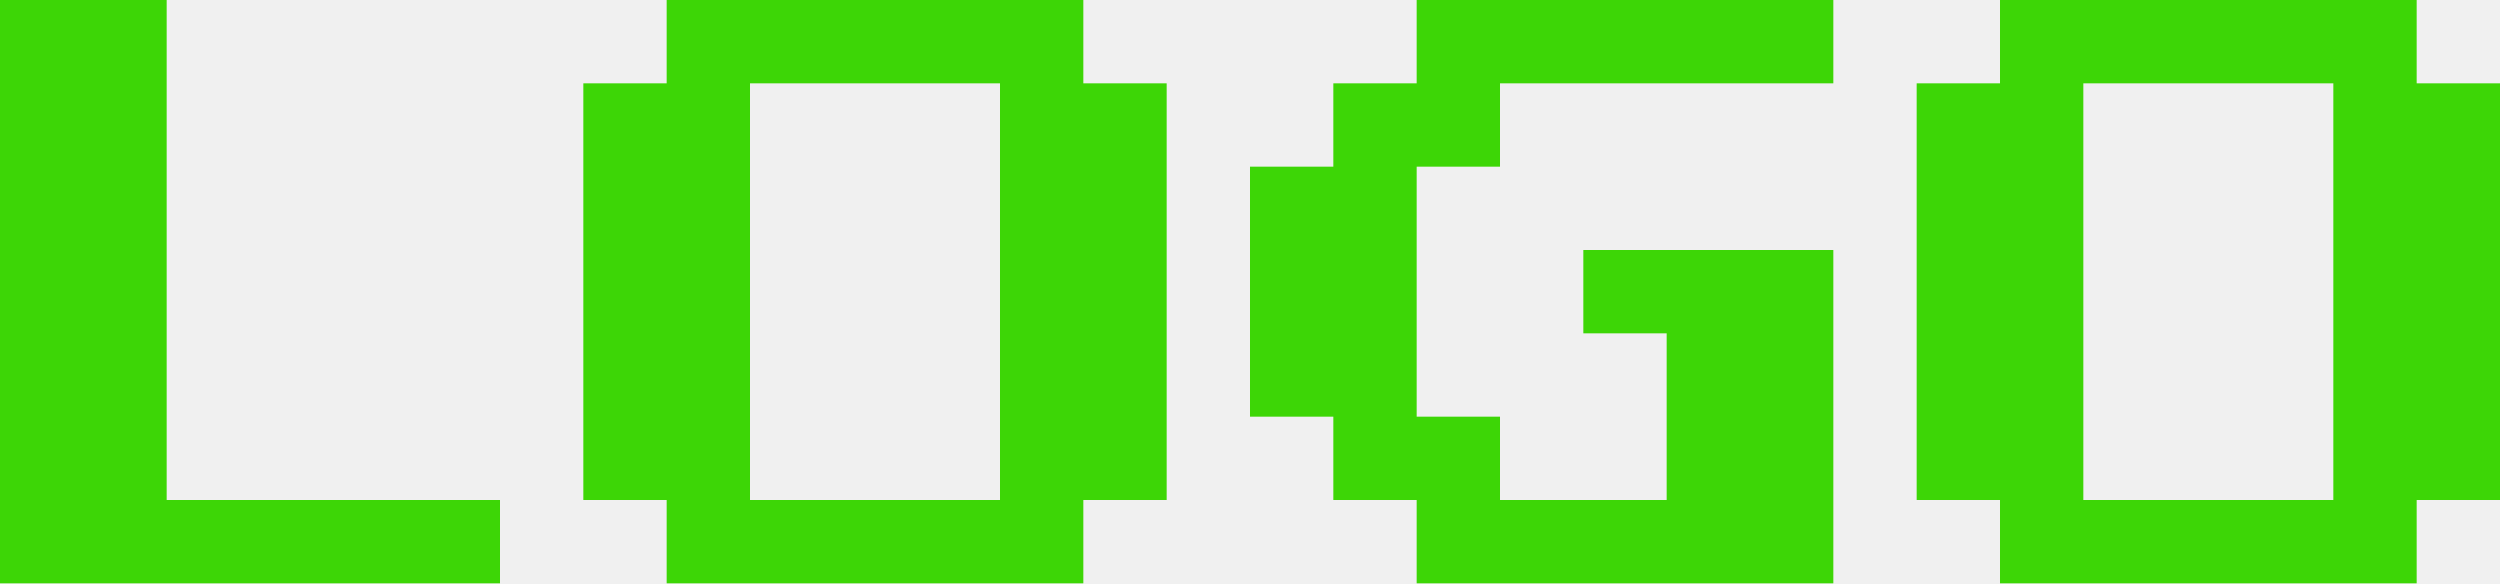
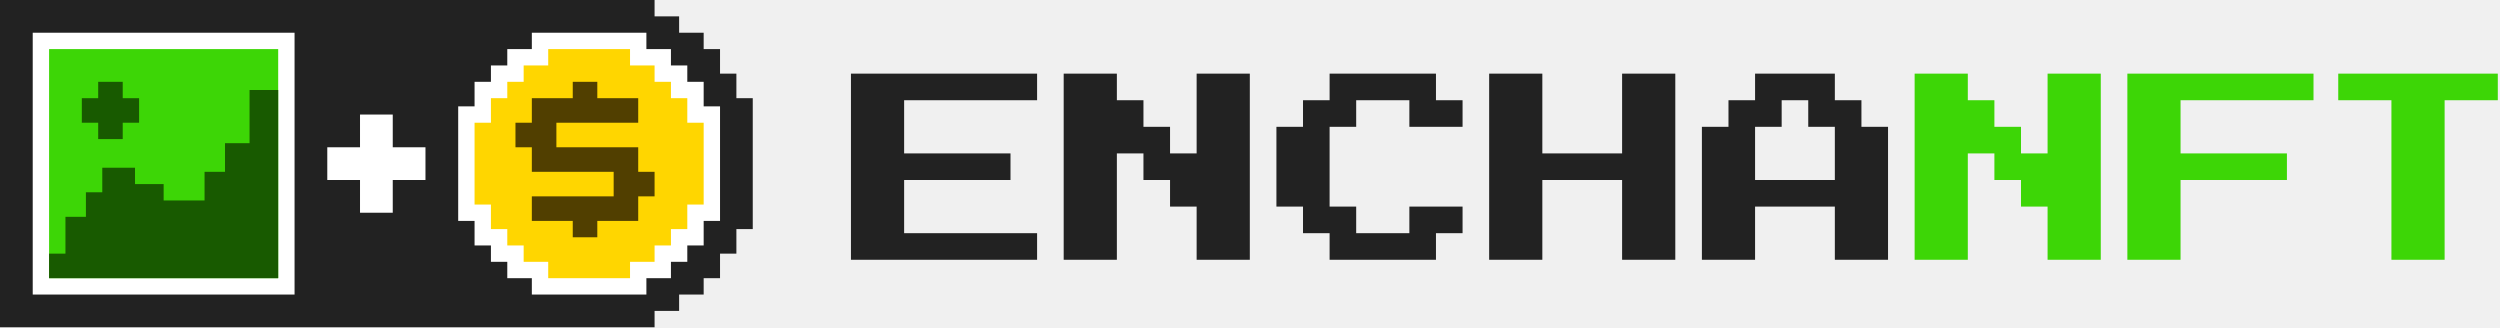
- <svg xmlns="http://www.w3.org/2000/svg" width="120" height="28" viewBox="0 0 120 28" fill="none">
-   <path d="M0 28V0H8V24H24V28H0ZM32 28V24H28V4H32V0H52V4H56V24H52V28H32ZM36 24H48V4H36V24ZM68 28V24H64V20H60V8H64V4H68V0H88V4H72V8H68V20H72V24H80V16H76V12H88V28H68ZM96 28V24H92V4H96V0H116V4H120V24H116V28H96ZM100 24H112V4H100V24Z" fill="#3DD606" />
+ <svg xmlns="http://www.w3.org/2000/svg" width="275" height="36" viewBox="0 0 275 36" fill="none">
+   <path fill-rule="evenodd" clip-rule="evenodd" d="M0 0V36H72.003V34.2H74.703V32.4H77.403V30.6H79.203V27.9H81.003V25.2H82.803V10.8H81.003V8.1H79.203V5.4H77.403V3.6H74.703V1.8H72.003V0H0Z" fill="#222222" />
+   <path fill-rule="evenodd" clip-rule="evenodd" d="M43.202 16.2V12.6H39.602V16.2H36.002V19.8H39.602V23.4H43.202V19.8H46.802V16.2H43.202Z" fill="white" />
+   <path fill-rule="evenodd" clip-rule="evenodd" d="M79.203 24.3V11.7H77.403V9H75.603V7.2H73.803V5.4H71.103V3.6H58.502V5.4H55.802V7.2H54.002V9H52.202V11.7H50.402V24.3H52.202V27H54.002V28.8H55.802V30.6H58.502V32.4H71.103V30.6H73.803V28.8H75.603V27H77.403V24.3H79.203Z" fill="white" />
+   <path d="M69.303 5.4H60.303V7.2H57.602V9H55.802V10.8H54.002V13.5H52.202V22.5H54.002V25.2H55.802V27H57.602V28.8H60.303V30.6H69.303V28.8H72.003V27H73.803V25.2H75.603V22.5H77.403V13.5H75.603V10.8H73.803V9H72.003V7.2H69.303V5.4Z" fill="#FFD600" />
+   <path d="M63.003 24.3V26.1H65.703V24.3H70.203V21.6H72.003V18.9H70.203V16.2H61.203V13.5H70.203V10.8H65.703V9H63.003V10.8H58.502V13.5H56.702V16.2H58.502V18.9H67.503V21.6H58.502V24.3H63.003Z" fill="#513F00" />
+   <path d="M32.401 3.6H3.6V32.4H32.401V3.6Z" fill="white" />
+   <path d="M30.601 5.4H5.4V30.6H30.601V5.4Z" fill="#3DD606" />
+   <path d="M12.6 9H11.7H10.8V9.9V10.8H9.9H9V13.5H9.9H10.8V14.4V15.3H13.5V14.4V13.5H14.4H15.3V10.8H14.4H13.5V9.9V9H12.6Z" fill="#185A00" />
+   <path d="M30.601 30.6V9.9H27.451V15.75H24.751V18.9H22.501V22.05H18.001V20.25H14.851V18.45H11.251V21.15H9.451V23.85H7.2V27.9H5.4V30.6H30.601Z" fill="#185A00" />
+   <path d="M93.604 28.575V8.1H114.08V11.025H99.454V16.875H111.155V19.8H99.454V25.65H114.08V28.575H93.604Z" fill="#222222" />
+   <path d="M117.005 28.575V8.1H122.855V11.025H125.78V13.95H128.705V16.875H131.63V8.1H137.48V28.575H131.63V22.725H128.705V19.8H125.78V16.875H122.855V28.575H117.005Z" fill="#222222" />
+   <path d="M146.256 28.575V25.65H143.331V22.725H140.406V13.95H143.331V11.025H146.256V8.1H157.956V11.025H160.882V13.95H155.031V11.025H149.181V13.95H146.256V22.725H149.181V25.65H155.031V22.725H160.882V25.65H157.956V28.575H146.256Z" fill="#222222" />
+   <path d="M163.807 28.575V8.1H169.657V16.875H178.432V8.1H184.283V28.575H178.432V19.8H169.657V28.575H163.807Z" fill="#222222" />
+   <path d="M187.208 28.575V13.95H190.133V11.025H193.058V8.1H201.833V11.025H204.758V13.95H207.684V28.575H201.833V22.725H193.058V28.575H187.208ZM193.058 19.8H201.833V13.95H198.908V11.025H195.983V13.95H193.058V19.8Z" fill="#222222" />
+   <path d="M210.609 28.575V8.1H216.459V11.025H219.384V13.95H222.309V16.875H225.234V8.1H231.085V28.575H225.234V22.725H222.309V19.8H219.384V16.875H216.459V28.575H210.609Z" fill="#3DD606" />
+   <path d="M234.01 28.575V8.1H254.486V11.025H239.86V16.875H251.561V19.8H239.86V28.575H234.01Z" fill="#3DD606" />
+   <path d="M263.057 28.575V11.025H257.207V8.1H274.758V11.025H268.908V28.575H263.057Z" fill="#3DD606" />
</svg>
